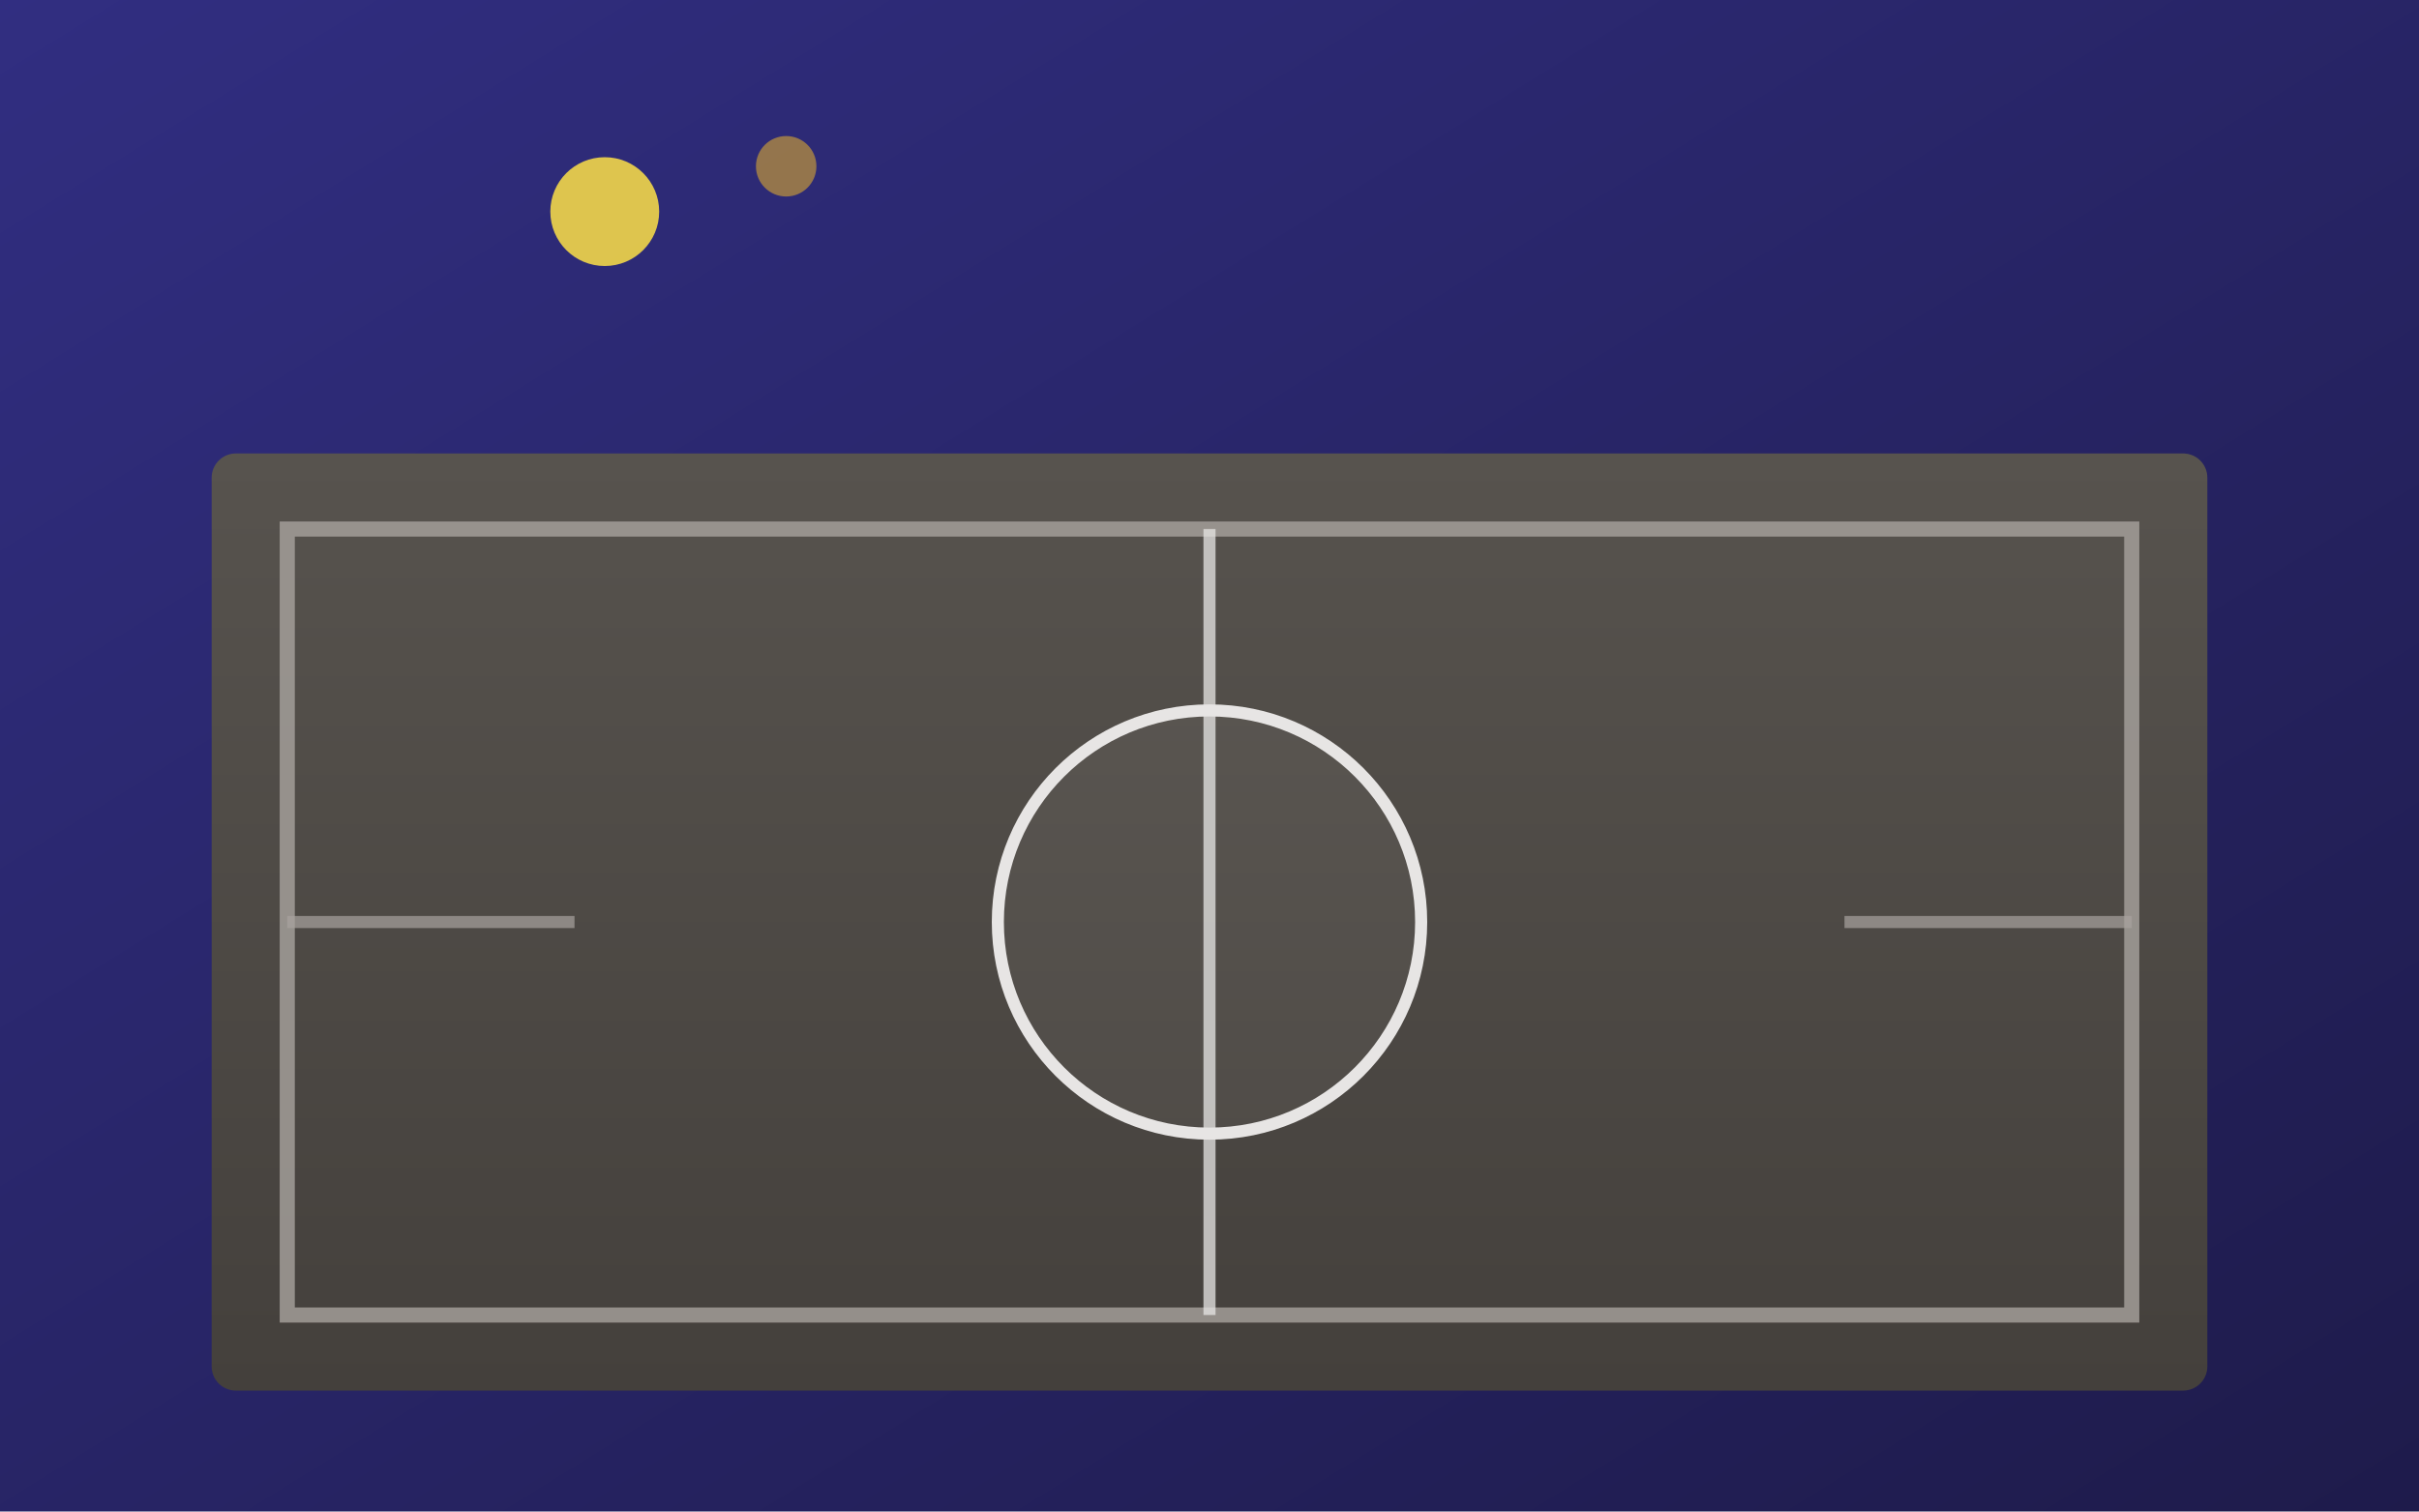
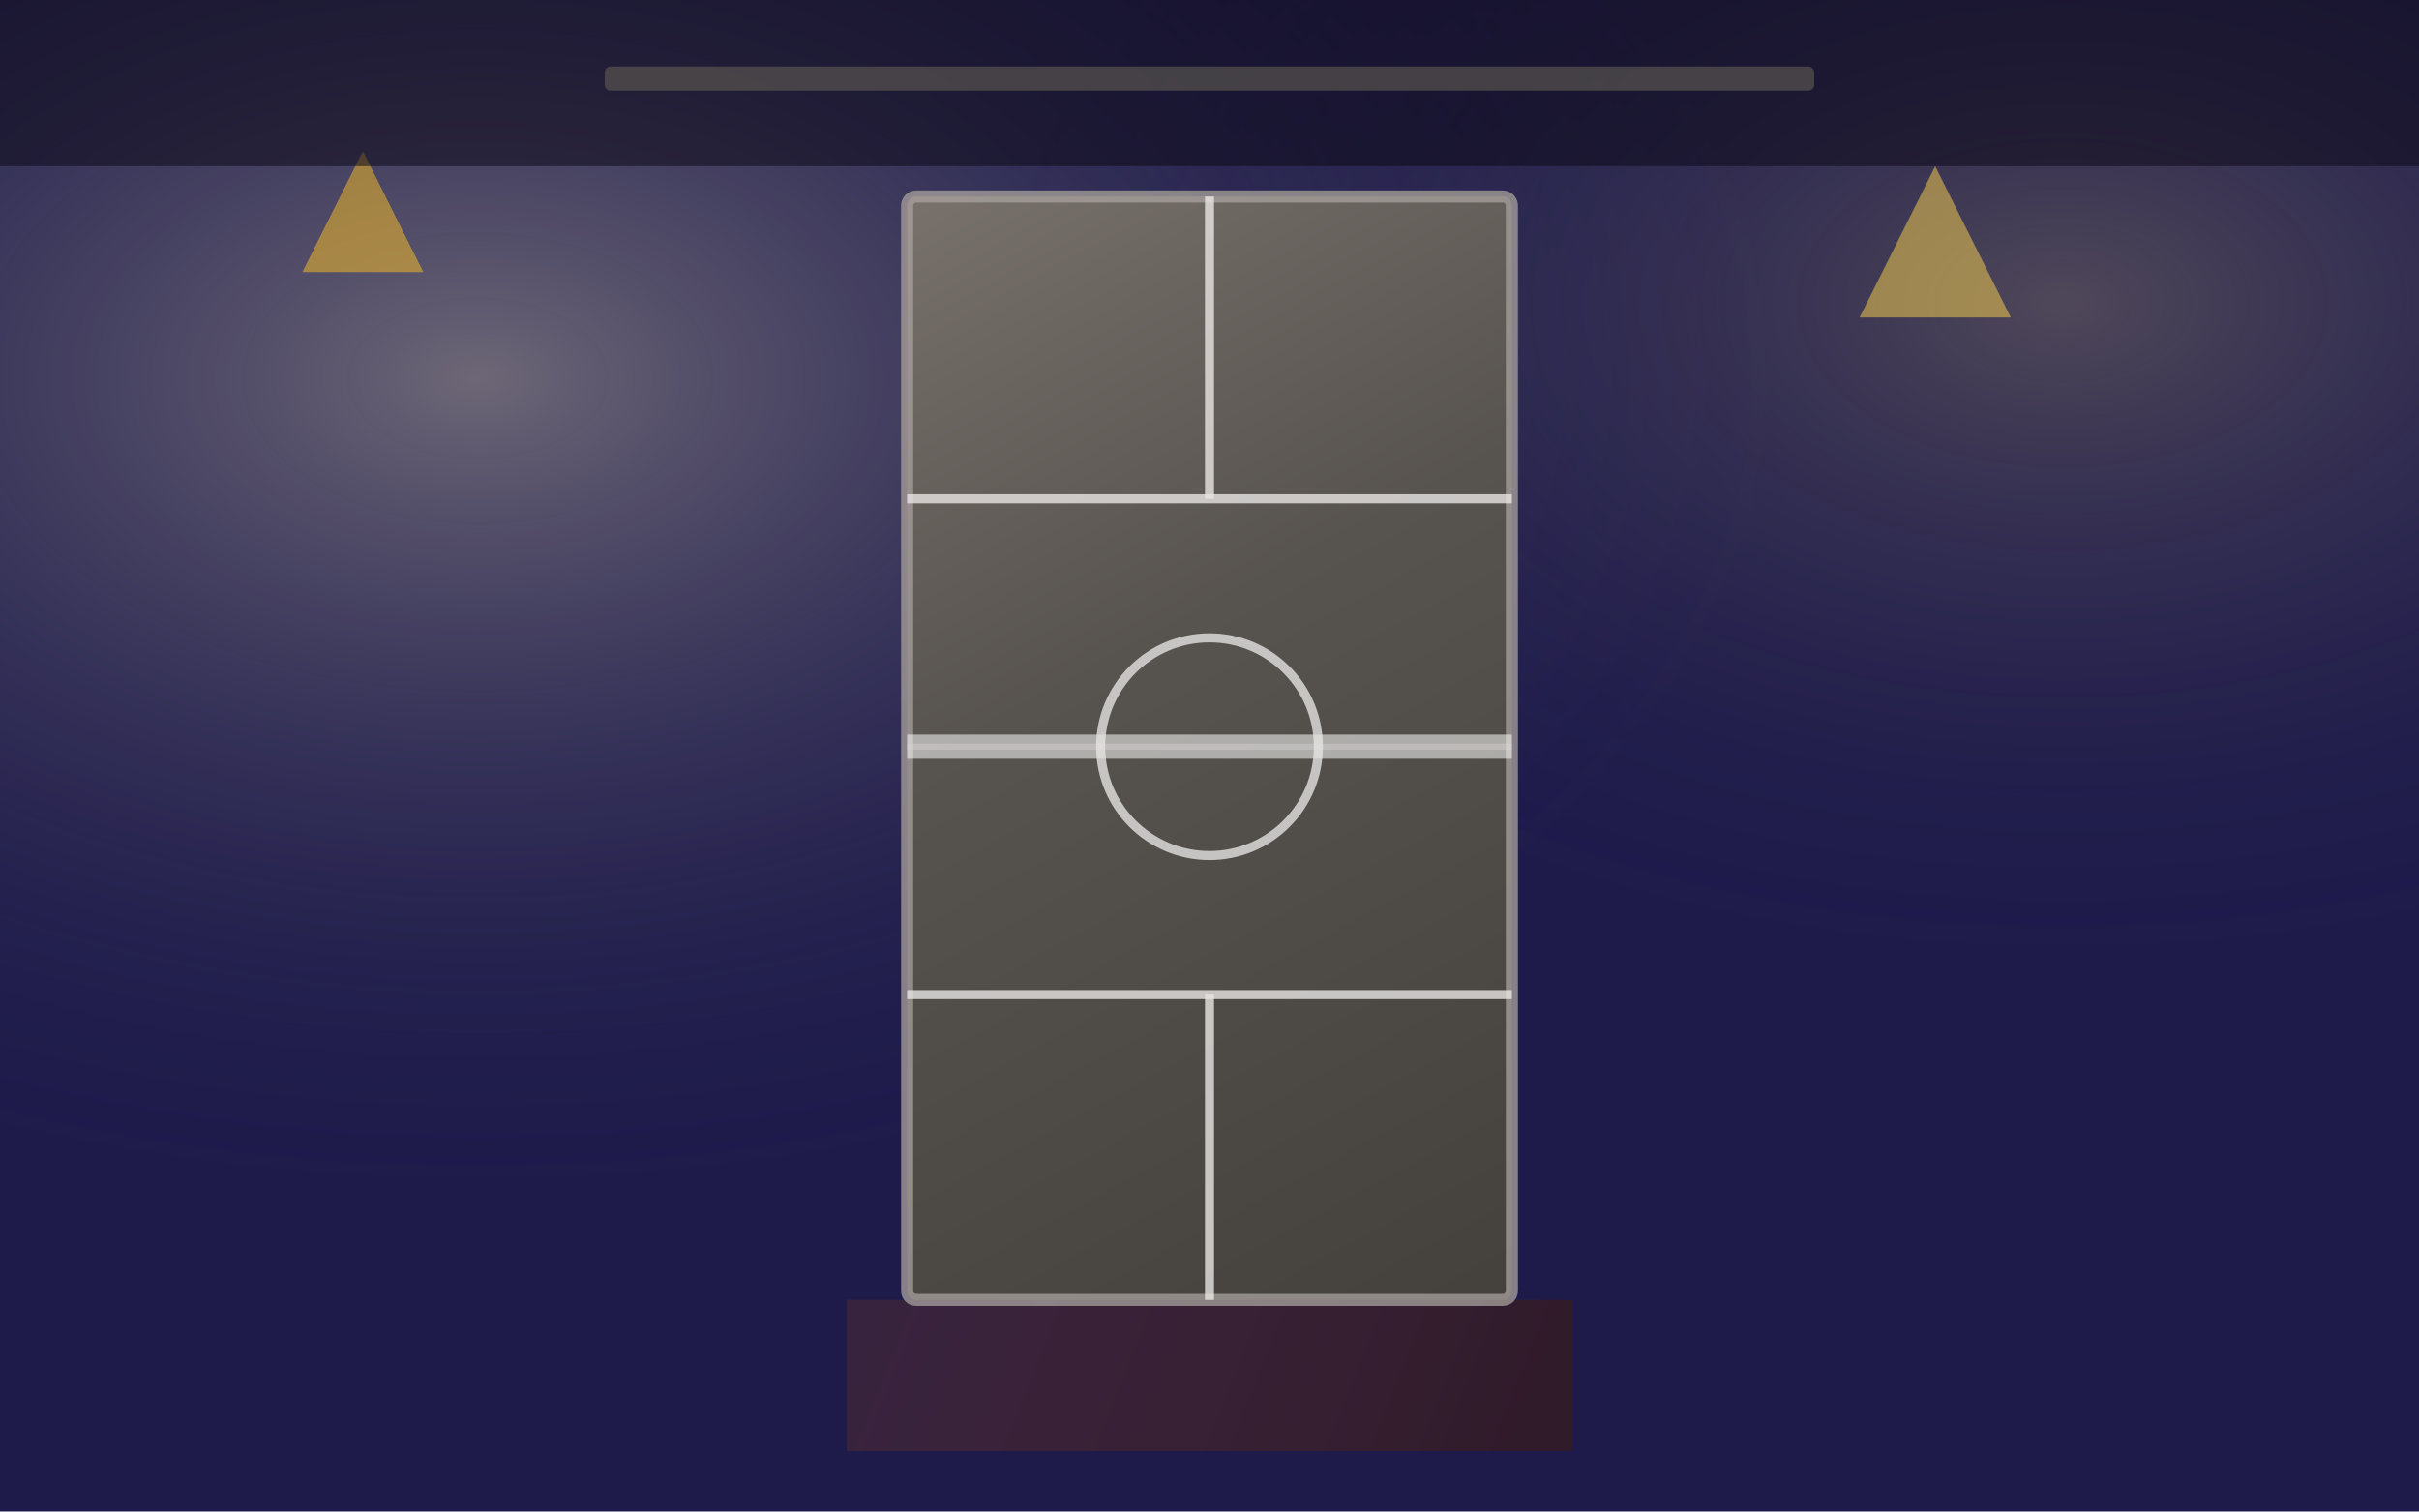
<svg xmlns="http://www.w3.org/2000/svg" viewBox="0 0 800 500" fill="none" aria-hidden="true">
  <defs>
-     <linearGradient id="ib-bg" x1="0" y1="0" x2="1" y2="1">
-       <stop offset="0%" stop-color="#312e81" />
-       <stop offset="100%" stop-color="#1e1b4b" />
-     </linearGradient>
-     <linearGradient id="ib-court" x1="0" y1="0" x2="0" y2="1">
-       <stop offset="0%" stop-color="#57534e" />
+     <radialGradient id="ib-spot1" cx="0.2" cy="0.25" r="0.55">
+       <stop offset="0%" stop-color="#fef3c7" stop-opacity="0.35" />
+       <stop offset="100%" stop-color="#1e1b4b" stop-opacity="0" />
+     </radialGradient>
+     <radialGradient id="ib-spot2" cx="0.85" cy="0.2" r="0.45">
+       <stop offset="0%" stop-color="#fde68a" stop-opacity="0.22" />
+       <stop offset="100%" stop-color="#1e1b4b" stop-opacity="0" />
+     </radialGradient>
+     <linearGradient id="ib-court" x1="300" y1="65" x2="500" y2="435" gradientUnits="userSpaceOnUse">
+       <stop offset="0%" stop-color="#78716c" />
+       <stop offset="40%" stop-color="#57534e" />
      <stop offset="100%" stop-color="#44403c" />
    </linearGradient>
+     <linearGradient id="ib-wood" x1="300" y1="400" x2="500" y2="480" gradientUnits="userSpaceOnUse">
+       <stop offset="0%" stop-color="#92400e" stop-opacity="0.25" />
+       <stop offset="100%" stop-color="#451a03" stop-opacity="0.5" />
+     </linearGradient>
  </defs>
-   <rect width="800" height="500" fill="url(#ib-bg)" />
-   <rect x="70" y="150" width="660" height="310" rx="8" fill="url(#ib-court)" />
-   <rect x="95" y="175" width="610" height="260" fill="none" stroke="#a8a29e" stroke-width="5" opacity="0.8" />
-   <line x1="400" y1="175" x2="400" y2="435" stroke="#e7e5e4" stroke-width="4" opacity="0.75" />
-   <circle cx="400" cy="305" r="70" stroke="#e7e5e4" stroke-width="4" fill="rgba(255,255,255,0.04)" />
-   <line x1="95" y1="305" x2="190" y2="305" stroke="#a8a29e" stroke-width="4" opacity="0.7" />
-   <line x1="610" y1="305" x2="705" y2="305" stroke="#a8a29e" stroke-width="4" opacity="0.7" />
-   <circle cx="200" cy="70" r="18" fill="#fde047" opacity="0.85" />
-   <circle cx="260" cy="55" r="10" fill="#fbbf24" opacity="0.5" />
+   <rect width="800" height="500" fill="#1e1b4b" />
+   <rect width="800" height="500" fill="url(#ib-spot1)" />
+   <rect width="800" height="500" fill="url(#ib-spot2)" />
+   <rect x="280" y="430" width="240" height="50" fill="url(#ib-wood)" opacity="0.9" />
+   <rect x="300" y="65" width="200" height="365" rx="3" fill="url(#ib-court)" />
+   <rect x="300" y="65" width="200" height="365" rx="3" fill="none" stroke="#a8a29e" stroke-width="4" opacity="0.75" />
+   <line x1="300" y1="247" x2="500" y2="247" stroke="#fafaf9" stroke-width="8" opacity="0.55" />
+   <line x1="300" y1="247" x2="500" y2="247" stroke="#d6d3d1" stroke-width="2" opacity="0.4" />
+   <line x1="300" y1="165" x2="500" y2="165" stroke="#e7e5e4" stroke-width="3" opacity="0.8" />
+   <line x1="300" y1="329" x2="500" y2="329" stroke="#e7e5e4" stroke-width="3" opacity="0.8" />
+   <line x1="400" y1="65" x2="400" y2="165" stroke="#e7e5e4" stroke-width="3" opacity="0.8" />
+   <line x1="400" y1="329" x2="400" y2="430" stroke="#e7e5e4" stroke-width="3" opacity="0.8" />
+   <circle cx="400" cy="247" r="36" stroke="#e7e5e4" stroke-width="3" fill="none" opacity="0.78" />
+   <g opacity="0.5">
+     <path d="M120 50 L140 90 L100 90 Z" fill="#fbbf24" />
+     <path d="M640 55 L665 105 L615 105 Z" fill="#fcd34d" />
+   </g>
+   <rect x="0" y="0" width="800" height="55" fill="#0c0a1a" opacity="0.55" />
+   <rect x="200" y="22" width="400" height="8" rx="2" fill="#57534e" opacity="0.7" />
</svg>
